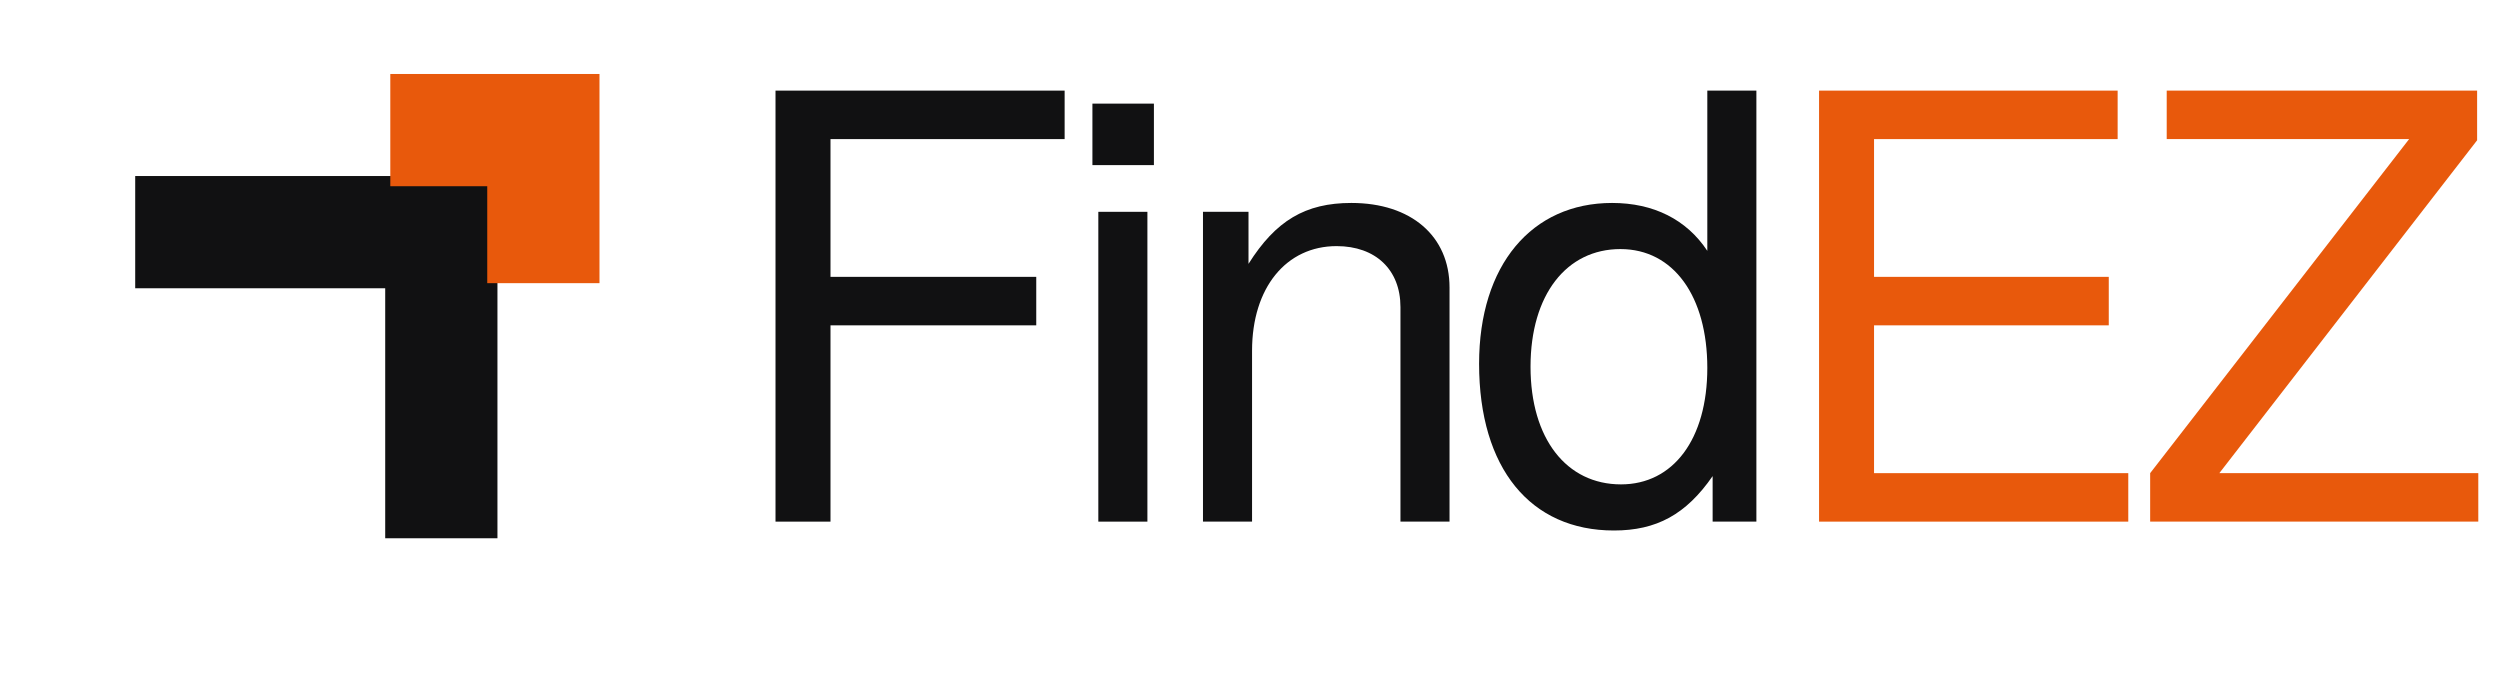
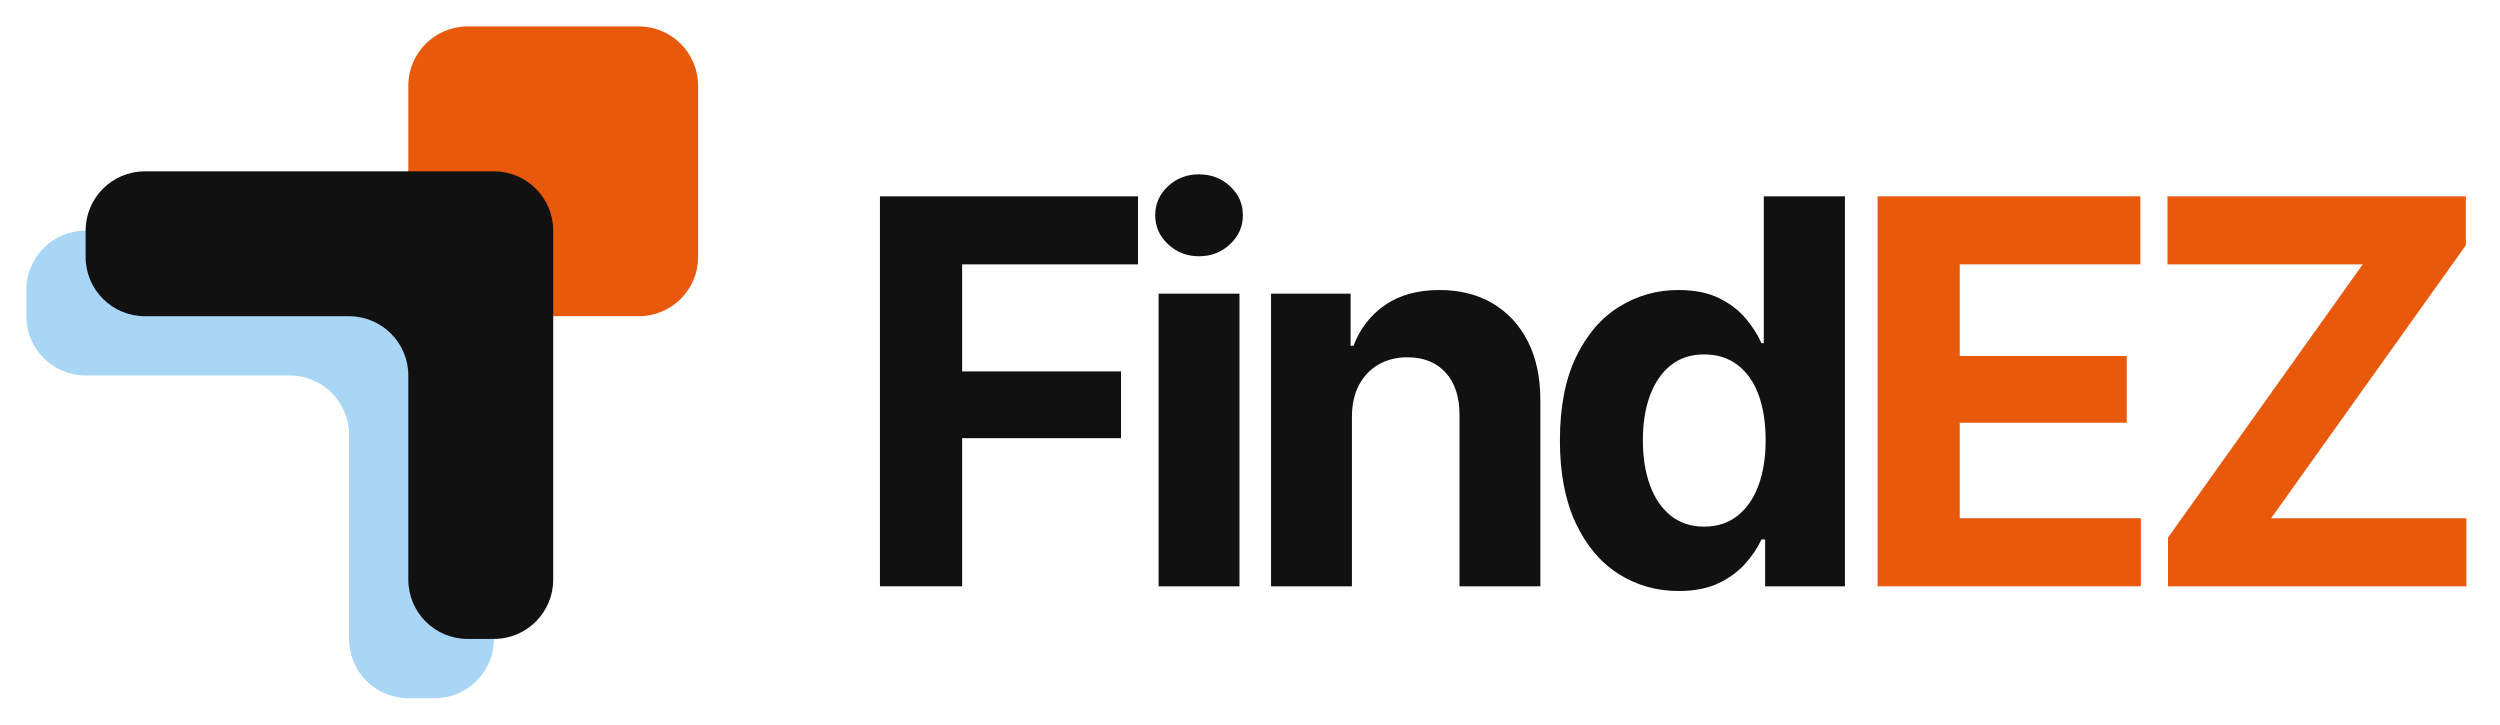
- <svg xmlns="http://www.w3.org/2000/svg" viewBox="12 18 245 66" role="img" aria-label="FindEZ">
-   <path d="M25.25 40.75H55.25V70.75" stroke="#111112" stroke-width="11.0" fill="none" stroke-linejoin="miter" stroke-linecap="butt" />
-   <path d="M50.25 30.75H65.25V45.75" stroke="#E8590C" stroke-width="11.0" fill="none" stroke-linejoin="miter" stroke-linecap="butt" />
-   <g transform="translate(88,69.12) scale(0.057942) translate(-90,0)">
-     <path d="M579.0 -647.0V-729.0H90.0V0.0H183.0V-332.0H531.0V-414.0H183.0V-647.0Z" fill="#111112" />
-     <path d="M719.0 0.0V-524.0H636.0V0.0ZM730.0 -603.0V-707.0H626.0V-603.0Z" fill="#111112" />
-     <path d="M1230.0 0.0V-396.0C1230.0 -483.0 1165.0 -539.0 1064.0 -539.0C986.0 -539.0 936.0 -509.0 890.0 -436.0V-524.0H813.0V0.0H896.0V-289.0C896.0 -396.0 954.0 -466.0 1039.0 -466.0C1105.0 -466.0 1147.0 -426.0 1147.0 -363.0V0.0Z" fill="#111112" />
-     <path d="M1749.0 0.0V-729.0H1666.0V-458.0C1631.0 -511.0 1575.0 -539.0 1505.0 -539.0C1369.0 -539.0 1280.0 -434.0 1280.0 -267.0C1280.0 -90.0 1367.0 15.0 1508.0 15.0C1580.0 15.0 1630.0 -12.0 1675.0 -77.0V0.0ZM1666.0 -260.0C1666.0 -139.0 1608.0 -63.0 1520.0 -63.0C1428.0 -63.0 1367.0 -140.0 1367.0 -262.0C1367.0 -384.0 1428.0 -461.0 1519.0 -461.0C1609.0 -461.0 1666.0 -381.0 1666.0 -260.0Z" fill="#111112" />
-     <path d="M2378.0 0.0V-82.0H1948.0V-332.0H2345.0V-414.0H1948.0V-647.0H2360.0V-729.0H1855.0V0.0Z" fill="#E8590C" />
-     <path d="M2970.0 0.0V-82.0H2532.0L2968.0 -645.0V-729.0H2443.0V-647.0H2853.0L2415.0 -82.0V0.0Z" fill="#E8590C" />
+ <svg xmlns="http://www.w3.org/2000/svg" viewBox="0 0 345.1 100" width="1035" height="300">
+   <g transform="translate(0 0) scale(1.8182) translate(-18.75 -22.25)">
+     <path d="M25.250 39.750 A4.5 4.5 0 0 1 29.750 35.250 L56.250 35.250 A4.5 4.5 0 0 1 60.750 39.750 L60.750 66.250 A4.5 4.5 0 0 1 56.250 70.750 L54.250 70.750 A4.5 4.5 0 0 1 49.750 66.250 L49.750 50.750 A4.5 4.5 0 0 0 45.250 46.250 L29.750 46.250 A4.5 4.5 0 0 1 25.250 41.750Z" fill="#A9D6F5" transform="translate(-4.5 4.5)" />
+     <path d="M54.25 24.25 H67.25 A4.5 4.5 0 0 1 71.75 28.75 V41.75 A4.5 4.5 0 0 1 67.25 46.25 H54.25 A4.5 4.5 0 0 1 49.75 41.75 V28.75 A4.5 4.5 0 0 1 54.25 24.25Z" fill="#E8590C" />
+     <path d="M25.250 39.750 A4.5 4.5 0 0 1 29.750 35.250 L56.250 35.250 A4.5 4.5 0 0 1 60.750 39.750 L60.750 66.250 A4.5 4.5 0 0 1 56.250 70.750 L54.250 70.750 A4.5 4.5 0 0 1 49.750 66.250 L49.750 50.750 A4.5 4.5 0 0 0 45.250 46.250 L29.750 46.250 A4.5 4.5 0 0 1 25.250 41.750Z" fill="#111112" />
  </g>
+   <path transform="translate(118.000 80.919) scale(0.03613 -0.03613)" d="M96 0V1490H1082V1230H410V821H1017V566H410V0Z" fill="#111112" />
+   <path transform="translate(156.646 80.919) scale(0.03613 -0.03613)" d="M91 0V1118H400V0ZM245 1261Q176 1261 127.0 1307.0Q78 1353 78 1418Q78 1483 127.0 1528.5Q176 1574 245 1574Q315 1574 364.0 1528.5Q413 1483 413 1418Q413 1353 364.0 1307.0Q315 1261 245 1261Z" fill="#111112" />
+   <path transform="translate(172.167 80.919) scale(0.03613 -0.03613)" d="M400 646V0H91V1118H395V919H406Q444 1018 527.0 1075.0Q610 1132 735 1132Q851 1132 937.5 1081.0Q1024 1030 1072.0 936.0Q1120 842 1120 711V0H811V656Q811 758 758.0 816.5Q705 875 612 875Q550 875 502.0 847.5Q454 820 427.0 769.0Q400 718 400 646Z" fill="#111112" />
+   <path transform="translate(213.704 80.919) scale(0.03613 -0.03613)" d="M499 -18Q371 -18 268.0 48.0Q165 114 105.0 242.5Q45 371 45 557Q45 749 107.0 877.0Q169 1005 272.0 1068.5Q375 1132 497 1132Q591 1132 654.0 1100.5Q717 1069 756.0 1022.0Q795 975 815 929H824V1490H1134V0H829V179H815Q794 133 754.0 87.5Q714 42 651.5 12.0Q589 -18 499 -18ZM596 228Q671 228 723.5 269.5Q776 311 803.5 385.0Q831 459 831 558Q831 658 804.0 731.5Q777 805 724.0 845.5Q671 886 596 886Q520 886 468.0 844.0Q416 802 389.0 728.5Q362 655 362 558Q362 461 389.0 386.5Q416 312 468.5 270.0Q521 228 596 228Z" fill="#111112" />
+   <path transform="translate(255.711 80.919) scale(0.03613 -0.03613)" d="M96 0V1490H1100V1230H410V880H1048V625H410V260H1102V0Z" fill="#E8590C" />
+   <path transform="translate(296.380 80.919) scale(0.03613 -0.03613)" d="M80 0V186L824 1230H78V1490H1218V1303L474 260H1220V0Z" fill="#E8590C" />
</svg>
